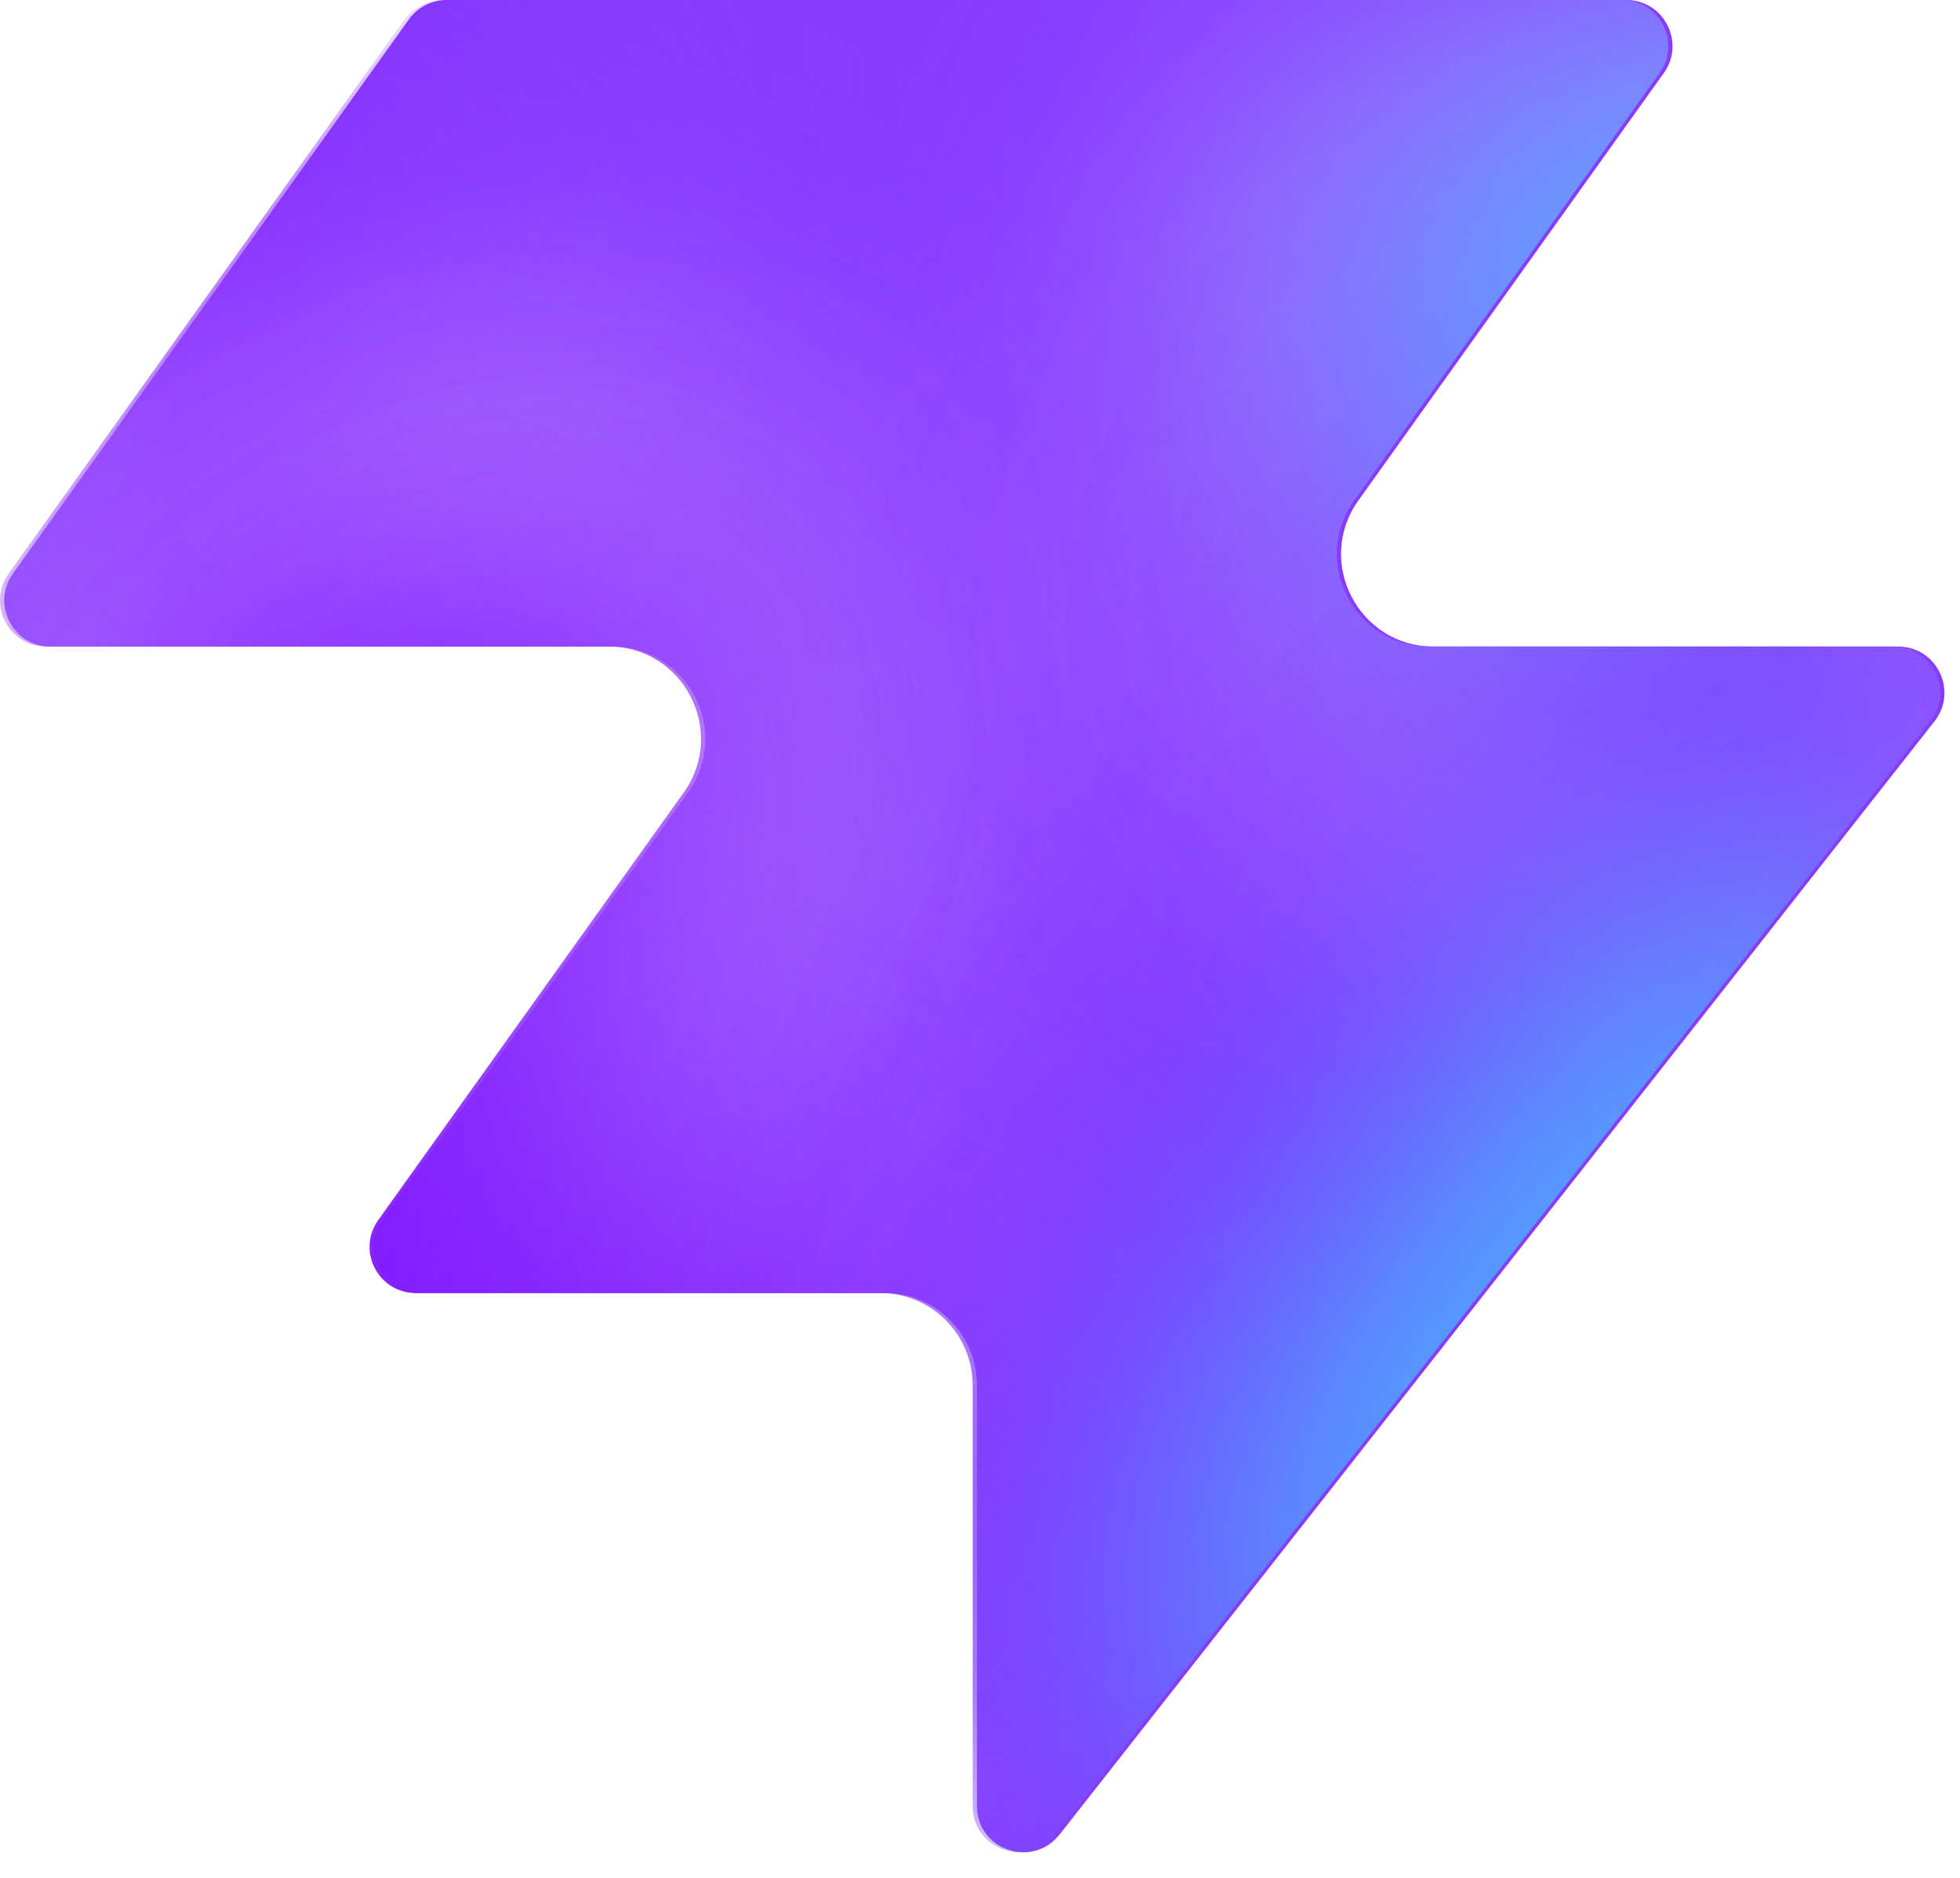
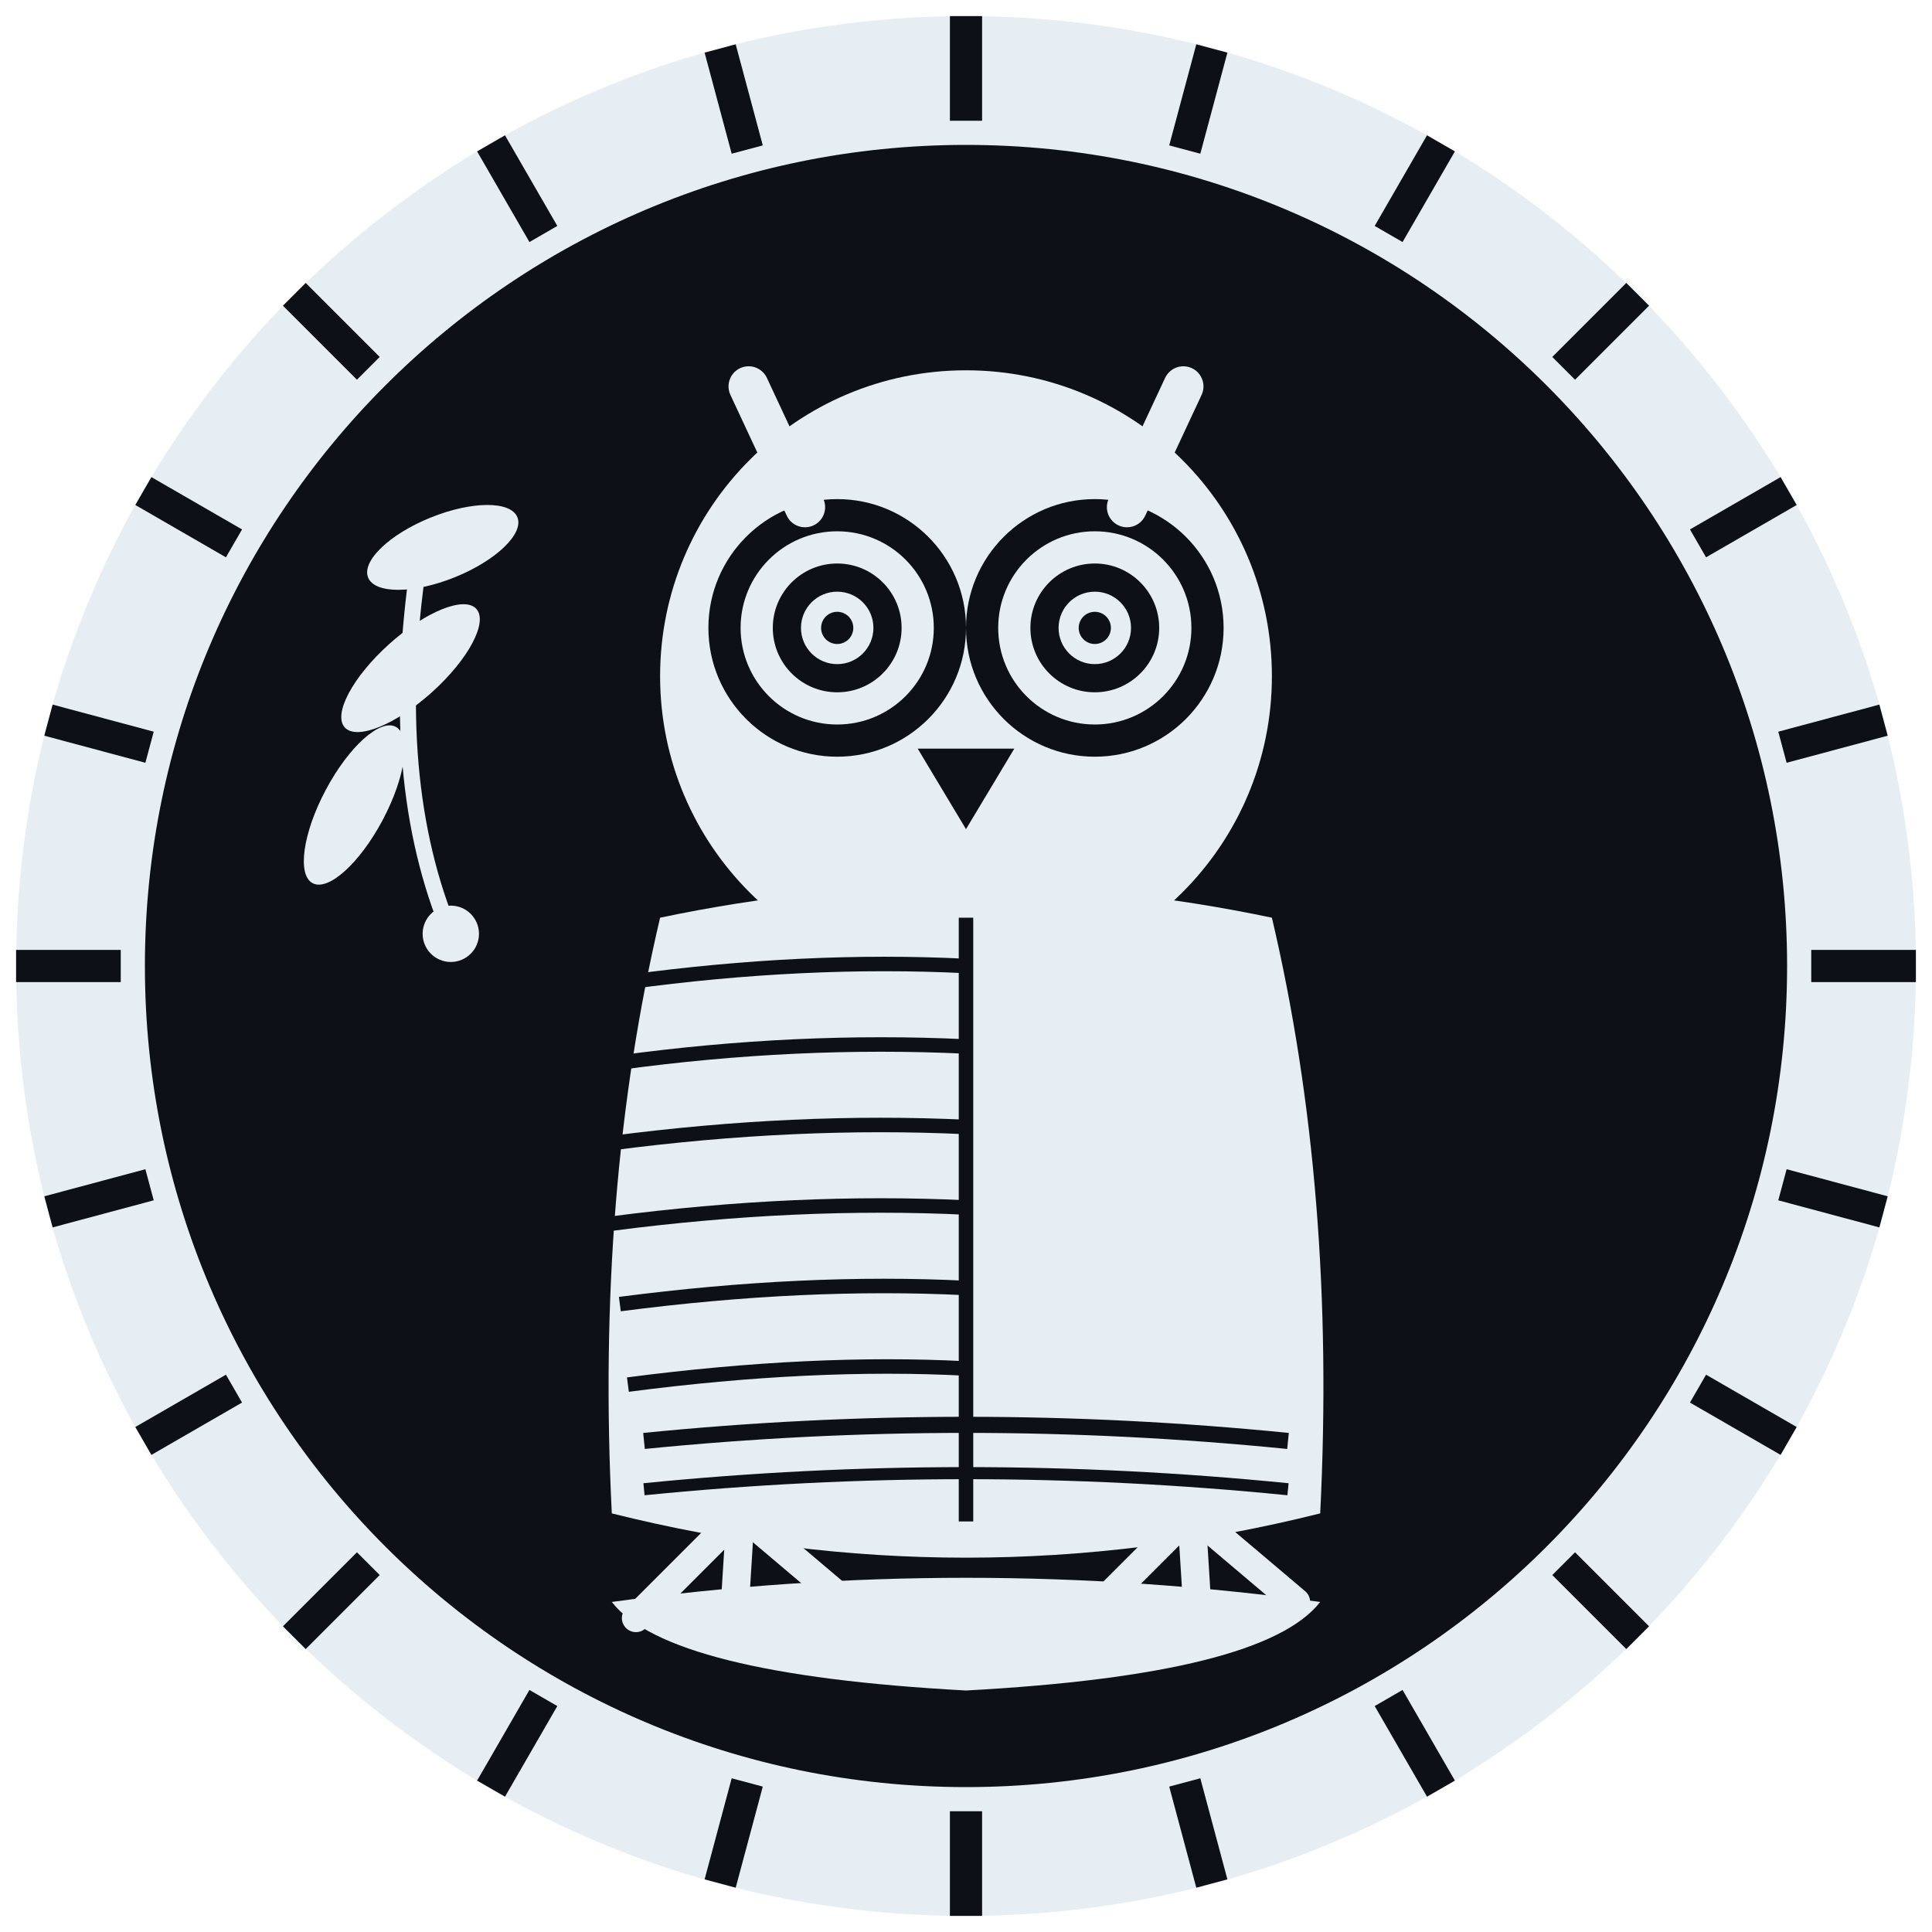
- <svg xmlns="http://www.w3.org/2000/svg" width="48" height="46" fill="none" viewBox="0 0 48 46">
-   <path fill="#863bff" d="M25.946 44.938c-.664.845-2.021.375-2.021-.698V33.937a2.26 2.26 0 0 0-2.262-2.262H10.287c-.92 0-1.456-1.04-.92-1.788l7.48-10.471c1.07-1.497 0-3.578-1.842-3.578H1.237c-.92 0-1.456-1.04-.92-1.788L10.013.474c.214-.297.556-.474.92-.474h28.894c.92 0 1.456 1.04.92 1.788l-7.48 10.471c-1.07 1.498 0 3.579 1.842 3.579h11.377c.943 0 1.473 1.088.89 1.83L25.947 44.94z" style="fill:#863bff;fill:color(display-p3 .525 .23 1);fill-opacity:1" />
-   <mask id="a" width="48" height="46" x="0" y="0" maskUnits="userSpaceOnUse" style="mask-type:alpha">
-     <path fill="#000" d="M25.842 44.938c-.664.844-2.021.375-2.021-.698V33.937a2.26 2.26 0 0 0-2.262-2.262H10.183c-.92 0-1.456-1.04-.92-1.788l7.48-10.471c1.07-1.498 0-3.579-1.842-3.579H1.133c-.92 0-1.456-1.04-.92-1.787L9.91.473c.214-.297.556-.474.92-.474h28.894c.92 0 1.456 1.04.92 1.788l-7.48 10.471c-1.07 1.498 0 3.578 1.842 3.578h11.377c.943 0 1.473 1.088.89 1.832L25.843 44.94z" style="fill:#000;fill-opacity:1" />
-   </mask>
-   <g mask="url(#a)">
-     <g filter="url(#b)">
-       <ellipse cx="5.508" cy="14.704" fill="#ede6ff" rx="5.508" ry="14.704" style="fill:#ede6ff;fill:color(display-p3 .927 .903 1);fill-opacity:1" transform="matrix(.00324 1 1 -.00324 -4.47 31.516)" />
-     </g>
-     <g filter="url(#c)">
-       <ellipse cx="10.399" cy="29.851" fill="#ede6ff" rx="10.399" ry="29.851" style="fill:#ede6ff;fill:color(display-p3 .927 .903 1);fill-opacity:1" transform="matrix(.00324 1 1 -.00324 -39.328 7.883)" />
-     </g>
-     <g filter="url(#d)">
-       <ellipse cx="5.508" cy="30.487" fill="#7e14ff" rx="5.508" ry="30.487" style="fill:#7e14ff;fill:color(display-p3 .492 .077 1);fill-opacity:1" transform="rotate(89.814 -25.913 -14.639)scale(1 -1)" />
-     </g>
-     <g filter="url(#e)">
-       <ellipse cx="5.508" cy="30.599" fill="#7e14ff" rx="5.508" ry="30.599" style="fill:#7e14ff;fill:color(display-p3 .492 .077 1);fill-opacity:1" transform="rotate(89.814 -32.644 -3.334)scale(1 -1)" />
-     </g>
-     <g filter="url(#f)">
-       <ellipse cx="5.508" cy="30.599" fill="#7e14ff" rx="5.508" ry="30.599" style="fill:#7e14ff;fill:color(display-p3 .492 .077 1);fill-opacity:1" transform="matrix(.00324 1 1 -.00324 -34.34 30.47)" />
-     </g>
-     <g filter="url(#g)">
-       <ellipse cx="14.072" cy="22.078" fill="#ede6ff" rx="14.072" ry="22.078" style="fill:#ede6ff;fill:color(display-p3 .927 .903 1);fill-opacity:1" transform="rotate(93.35 24.506 48.493)scale(-1 1)" />
-     </g>
-     <g filter="url(#h)">
-       <ellipse cx="3.47" cy="21.501" fill="#7e14ff" rx="3.47" ry="21.501" style="fill:#7e14ff;fill:color(display-p3 .492 .077 1);fill-opacity:1" transform="rotate(89.009 28.708 47.59)scale(-1 1)" />
-     </g>
-     <g filter="url(#i)">
-       <ellipse cx="3.47" cy="21.501" fill="#7e14ff" rx="3.47" ry="21.501" style="fill:#7e14ff;fill:color(display-p3 .492 .077 1);fill-opacity:1" transform="rotate(89.009 28.708 47.59)scale(-1 1)" />
-     </g>
-     <g filter="url(#j)">
-       <ellipse cx=".387" cy="8.972" fill="#7e14ff" rx="4.407" ry="29.108" style="fill:#7e14ff;fill:color(display-p3 .492 .077 1);fill-opacity:1" transform="rotate(39.51 .387 8.972)" />
-     </g>
-     <g filter="url(#k)">
-       <ellipse cx="47.523" cy="-6.092" fill="#7e14ff" rx="4.407" ry="29.108" style="fill:#7e14ff;fill:color(display-p3 .492 .077 1);fill-opacity:1" transform="rotate(37.892 47.523 -6.092)" />
-     </g>
-     <g filter="url(#l)">
-       <ellipse cx="41.412" cy="6.333" fill="#47bfff" rx="5.971" ry="9.665" style="fill:#47bfff;fill:color(display-p3 .28 .748 1);fill-opacity:1" transform="rotate(37.892 41.412 6.333)" />
-     </g>
-     <g filter="url(#m)">
-       <ellipse cx="-1.879" cy="38.332" fill="#7e14ff" rx="4.407" ry="29.108" style="fill:#7e14ff;fill:color(display-p3 .492 .077 1);fill-opacity:1" transform="rotate(37.892 -1.88 38.332)" />
-     </g>
-     <g filter="url(#n)">
-       <ellipse cx="-1.879" cy="38.332" fill="#7e14ff" rx="4.407" ry="29.108" style="fill:#7e14ff;fill:color(display-p3 .492 .077 1);fill-opacity:1" transform="rotate(37.892 -1.88 38.332)" />
-     </g>
-     <g filter="url(#o)">
-       <ellipse cx="35.651" cy="29.907" fill="#7e14ff" rx="4.407" ry="29.108" style="fill:#7e14ff;fill:color(display-p3 .492 .077 1);fill-opacity:1" transform="rotate(37.892 35.651 29.907)" />
-     </g>
-     <g filter="url(#p)">
-       <ellipse cx="38.418" cy="32.4" fill="#47bfff" rx="5.971" ry="15.297" style="fill:#47bfff;fill:color(display-p3 .28 .748 1);fill-opacity:1" transform="rotate(37.892 38.418 32.4)" />
-     </g>
-   </g>
-   <defs>
-     <filter id="b" width="60.045" height="41.654" x="-19.77" y="16.149" color-interpolation-filters="sRGB" filterUnits="userSpaceOnUse">
-       <feFlood flood-opacity="0" result="BackgroundImageFix" />
-       <feBlend in="SourceGraphic" in2="BackgroundImageFix" result="shape" />
-       <feGaussianBlur result="effect1_foregroundBlur_2002_17158" stdDeviation="7.659" />
-     </filter>
-     <filter id="c" width="90.34" height="51.437" x="-54.613" y="-7.533" color-interpolation-filters="sRGB" filterUnits="userSpaceOnUse">
-       <feFlood flood-opacity="0" result="BackgroundImageFix" />
-       <feBlend in="SourceGraphic" in2="BackgroundImageFix" result="shape" />
-       <feGaussianBlur result="effect1_foregroundBlur_2002_17158" stdDeviation="7.659" />
-     </filter>
-     <filter id="d" width="79.355" height="29.4" x="-49.64" y="2.03" color-interpolation-filters="sRGB" filterUnits="userSpaceOnUse">
-       <feFlood flood-opacity="0" result="BackgroundImageFix" />
-       <feBlend in="SourceGraphic" in2="BackgroundImageFix" result="shape" />
-       <feGaussianBlur result="effect1_foregroundBlur_2002_17158" stdDeviation="4.596" />
-     </filter>
-     <filter id="e" width="79.579" height="29.4" x="-45.045" y="20.029" color-interpolation-filters="sRGB" filterUnits="userSpaceOnUse">
-       <feFlood flood-opacity="0" result="BackgroundImageFix" />
-       <feBlend in="SourceGraphic" in2="BackgroundImageFix" result="shape" />
-       <feGaussianBlur result="effect1_foregroundBlur_2002_17158" stdDeviation="4.596" />
-     </filter>
-     <filter id="f" width="79.579" height="29.4" x="-43.513" y="21.178" color-interpolation-filters="sRGB" filterUnits="userSpaceOnUse">
-       <feFlood flood-opacity="0" result="BackgroundImageFix" />
-       <feBlend in="SourceGraphic" in2="BackgroundImageFix" result="shape" />
-       <feGaussianBlur result="effect1_foregroundBlur_2002_17158" stdDeviation="4.596" />
-     </filter>
-     <filter id="g" width="74.749" height="58.852" x="15.756" y="-17.901" color-interpolation-filters="sRGB" filterUnits="userSpaceOnUse">
-       <feFlood flood-opacity="0" result="BackgroundImageFix" />
-       <feBlend in="SourceGraphic" in2="BackgroundImageFix" result="shape" />
-       <feGaussianBlur result="effect1_foregroundBlur_2002_17158" stdDeviation="7.659" />
-     </filter>
-     <filter id="h" width="61.377" height="25.362" x="23.548" y="2.284" color-interpolation-filters="sRGB" filterUnits="userSpaceOnUse">
-       <feFlood flood-opacity="0" result="BackgroundImageFix" />
-       <feBlend in="SourceGraphic" in2="BackgroundImageFix" result="shape" />
-       <feGaussianBlur result="effect1_foregroundBlur_2002_17158" stdDeviation="4.596" />
-     </filter>
-     <filter id="i" width="61.377" height="25.362" x="23.548" y="2.284" color-interpolation-filters="sRGB" filterUnits="userSpaceOnUse">
-       <feFlood flood-opacity="0" result="BackgroundImageFix" />
-       <feBlend in="SourceGraphic" in2="BackgroundImageFix" result="shape" />
-       <feGaussianBlur result="effect1_foregroundBlur_2002_17158" stdDeviation="4.596" />
-     </filter>
-     <filter id="j" width="56.045" height="63.649" x="-27.636" y="-22.853" color-interpolation-filters="sRGB" filterUnits="userSpaceOnUse">
-       <feFlood flood-opacity="0" result="BackgroundImageFix" />
-       <feBlend in="SourceGraphic" in2="BackgroundImageFix" result="shape" />
-       <feGaussianBlur result="effect1_foregroundBlur_2002_17158" stdDeviation="4.596" />
-     </filter>
-     <filter id="k" width="54.814" height="64.646" x="20.116" y="-38.415" color-interpolation-filters="sRGB" filterUnits="userSpaceOnUse">
-       <feFlood flood-opacity="0" result="BackgroundImageFix" />
-       <feBlend in="SourceGraphic" in2="BackgroundImageFix" result="shape" />
-       <feGaussianBlur result="effect1_foregroundBlur_2002_17158" stdDeviation="4.596" />
-     </filter>
-     <filter id="l" width="33.541" height="35.313" x="24.641" y="-11.323" color-interpolation-filters="sRGB" filterUnits="userSpaceOnUse">
-       <feFlood flood-opacity="0" result="BackgroundImageFix" />
-       <feBlend in="SourceGraphic" in2="BackgroundImageFix" result="shape" />
-       <feGaussianBlur result="effect1_foregroundBlur_2002_17158" stdDeviation="4.596" />
-     </filter>
-     <filter id="m" width="54.814" height="64.646" x="-29.286" y="6.009" color-interpolation-filters="sRGB" filterUnits="userSpaceOnUse">
-       <feFlood flood-opacity="0" result="BackgroundImageFix" />
-       <feBlend in="SourceGraphic" in2="BackgroundImageFix" result="shape" />
-       <feGaussianBlur result="effect1_foregroundBlur_2002_17158" stdDeviation="4.596" />
-     </filter>
-     <filter id="n" width="54.814" height="64.646" x="-29.286" y="6.009" color-interpolation-filters="sRGB" filterUnits="userSpaceOnUse">
-       <feFlood flood-opacity="0" result="BackgroundImageFix" />
-       <feBlend in="SourceGraphic" in2="BackgroundImageFix" result="shape" />
-       <feGaussianBlur result="effect1_foregroundBlur_2002_17158" stdDeviation="4.596" />
-     </filter>
-     <filter id="o" width="54.814" height="64.646" x="8.244" y="-2.416" color-interpolation-filters="sRGB" filterUnits="userSpaceOnUse">
-       <feFlood flood-opacity="0" result="BackgroundImageFix" />
-       <feBlend in="SourceGraphic" in2="BackgroundImageFix" result="shape" />
-       <feGaussianBlur result="effect1_foregroundBlur_2002_17158" stdDeviation="4.596" />
-     </filter>
-     <filter id="p" width="39.409" height="43.623" x="18.713" y="10.588" color-interpolation-filters="sRGB" filterUnits="userSpaceOnUse">
-       <feFlood flood-opacity="0" result="BackgroundImageFix" />
-       <feBlend in="SourceGraphic" in2="BackgroundImageFix" result="shape" />
-       <feGaussianBlur result="effect1_foregroundBlur_2002_17158" stdDeviation="4.596" />
-     </filter>
-   </defs>
+ <svg xmlns="http://www.w3.org/2000/svg" viewBox="0 0 240 240" fill="none">
+   <circle cx="120" cy="120" r="118" fill="#e6edf3" />
+   <rect x="118" y="2" width="4" height="13" fill="#0d1117" transform="rotate(0   120 120)" />
+   <rect x="118" y="2" width="4" height="13" fill="#0d1117" transform="rotate(15  120 120)" />
+   <rect x="118" y="2" width="4" height="13" fill="#0d1117" transform="rotate(30  120 120)" />
+   <rect x="118" y="2" width="4" height="13" fill="#0d1117" transform="rotate(45  120 120)" />
+   <rect x="118" y="2" width="4" height="13" fill="#0d1117" transform="rotate(60  120 120)" />
+   <rect x="118" y="2" width="4" height="13" fill="#0d1117" transform="rotate(75  120 120)" />
+   <rect x="118" y="2" width="4" height="13" fill="#0d1117" transform="rotate(90  120 120)" />
+   <rect x="118" y="2" width="4" height="13" fill="#0d1117" transform="rotate(105 120 120)" />
+   <rect x="118" y="2" width="4" height="13" fill="#0d1117" transform="rotate(120 120 120)" />
+   <rect x="118" y="2" width="4" height="13" fill="#0d1117" transform="rotate(135 120 120)" />
+   <rect x="118" y="2" width="4" height="13" fill="#0d1117" transform="rotate(150 120 120)" />
+   <rect x="118" y="2" width="4" height="13" fill="#0d1117" transform="rotate(165 120 120)" />
+   <rect x="118" y="2" width="4" height="13" fill="#0d1117" transform="rotate(180 120 120)" />
+   <rect x="118" y="2" width="4" height="13" fill="#0d1117" transform="rotate(195 120 120)" />
+   <rect x="118" y="2" width="4" height="13" fill="#0d1117" transform="rotate(210 120 120)" />
+   <rect x="118" y="2" width="4" height="13" fill="#0d1117" transform="rotate(225 120 120)" />
+   <rect x="118" y="2" width="4" height="13" fill="#0d1117" transform="rotate(240 120 120)" />
+   <rect x="118" y="2" width="4" height="13" fill="#0d1117" transform="rotate(255 120 120)" />
+   <rect x="118" y="2" width="4" height="13" fill="#0d1117" transform="rotate(270 120 120)" />
+   <rect x="118" y="2" width="4" height="13" fill="#0d1117" transform="rotate(285 120 120)" />
+   <rect x="118" y="2" width="4" height="13" fill="#0d1117" transform="rotate(300 120 120)" />
+   <rect x="118" y="2" width="4" height="13" fill="#0d1117" transform="rotate(315 120 120)" />
+   <rect x="118" y="2" width="4" height="13" fill="#0d1117" transform="rotate(330 120 120)" />
+   <rect x="118" y="2" width="4" height="13" fill="#0d1117" transform="rotate(345 120 120)" />
+   <circle cx="120" cy="120" r="103" fill="#0d1117" />
+   <circle cx="120" cy="120" r="103" fill="none" stroke="#e6edf3" stroke-width="2" />
+   <path d="M 56,116 Q 48,97 52,70" stroke="#e6edf3" stroke-width="2" stroke-linecap="round" />
+   <ellipse cx="44" cy="100" rx="11" ry="4" fill="#e6edf3" transform="rotate(-62 44 100)" />
+   <ellipse cx="51" cy="83" rx="11" ry="4" fill="#e6edf3" transform="rotate(-42 51 83)" />
+   <ellipse cx="55" cy="68" rx="10" ry="4" fill="#e6edf3" transform="rotate(-22 55 68)" />
+   <circle cx="56" cy="116" r="3.5" fill="#e6edf3" />
+   <circle cx="120" cy="84" r="38" fill="#e6edf3" />
+   <circle cx="104" cy="78" r="16" fill="#0d1117" />
+   <circle cx="104" cy="78" r="12" fill="#e6edf3" />
+   <circle cx="104" cy="78" r="8" fill="#0d1117" />
+   <circle cx="104" cy="78" r="4.5" fill="#e6edf3" />
+   <circle cx="104" cy="78" r="2" fill="#0d1117" />
+   <circle cx="136" cy="78" r="16" fill="#0d1117" />
+   <circle cx="136" cy="78" r="12" fill="#e6edf3" />
+   <circle cx="136" cy="78" r="8" fill="#0d1117" />
+   <circle cx="136" cy="78" r="4.5" fill="#e6edf3" />
+   <circle cx="136" cy="78" r="2" fill="#0d1117" />
+   <path d="M 114,93 L 120,103 L 126,93 Z" fill="#0d1117" />
+   <path d="M 93,48 L 100,63" stroke="#e6edf3" stroke-width="5" stroke-linecap="round" />
+   <path d="M 147,48 L 140,63" stroke="#e6edf3" stroke-width="5" stroke-linecap="round" />
+   <path d="M 82,114 Q 74,148 76,188 Q 120,199 164,188 Q 166,148 158,114 Q 120,106 82,114 Z" fill="#e6edf3" />
+   <path d="M 120,114 L 120,189" stroke="#0d1117" stroke-width="1.8" />
+   <path d="M 78,122 Q 100,119 120,120" stroke="#0d1117" stroke-width="1.8" />
+   <path d="M 77,132 Q 99,129 120,130" stroke="#0d1117" stroke-width="1.8" />
+   <path d="M 76,142 Q 99,139 120,140" stroke="#0d1117" stroke-width="1.8" />
+   <path d="M 76,152 Q 99,149 120,150" stroke="#0d1117" stroke-width="1.8" />
+   <path d="M 77,162 Q 100,159 120,160" stroke="#0d1117" stroke-width="1.8" />
+   <path d="M 78,172 Q 101,169 120,170" stroke="#0d1117" stroke-width="1.8" />
+   <path d="M 80,179 Q 120,175 160,179" stroke="#0d1117" stroke-width="2" />
+   <path d="M 80,185 Q 120,181 160,185" stroke="#0d1117" stroke-width="1.5" />
+   <path d="M 92,188 L 79,201" stroke="#e6edf3" stroke-width="3.5" stroke-linecap="round" />
+   <path d="M 92,188 L 91,204" stroke="#e6edf3" stroke-width="3.5" stroke-linecap="round" />
+   <path d="M 92,188 L 105,199" stroke="#e6edf3" stroke-width="3.5" stroke-linecap="round" />
+   <path d="M 148,188 L 135,201" stroke="#e6edf3" stroke-width="3.5" stroke-linecap="round" />
+   <path d="M 148,188 L 149,204" stroke="#e6edf3" stroke-width="3.5" stroke-linecap="round" />
+   <path d="M 148,188 L 161,199" stroke="#e6edf3" stroke-width="3.5" stroke-linecap="round" />
+   <path d="M 76,199 Q 120,193 164,199 Q 157,208 120,210 Q 83,208 76,199 Z" fill="#e6edf3" />
</svg>
